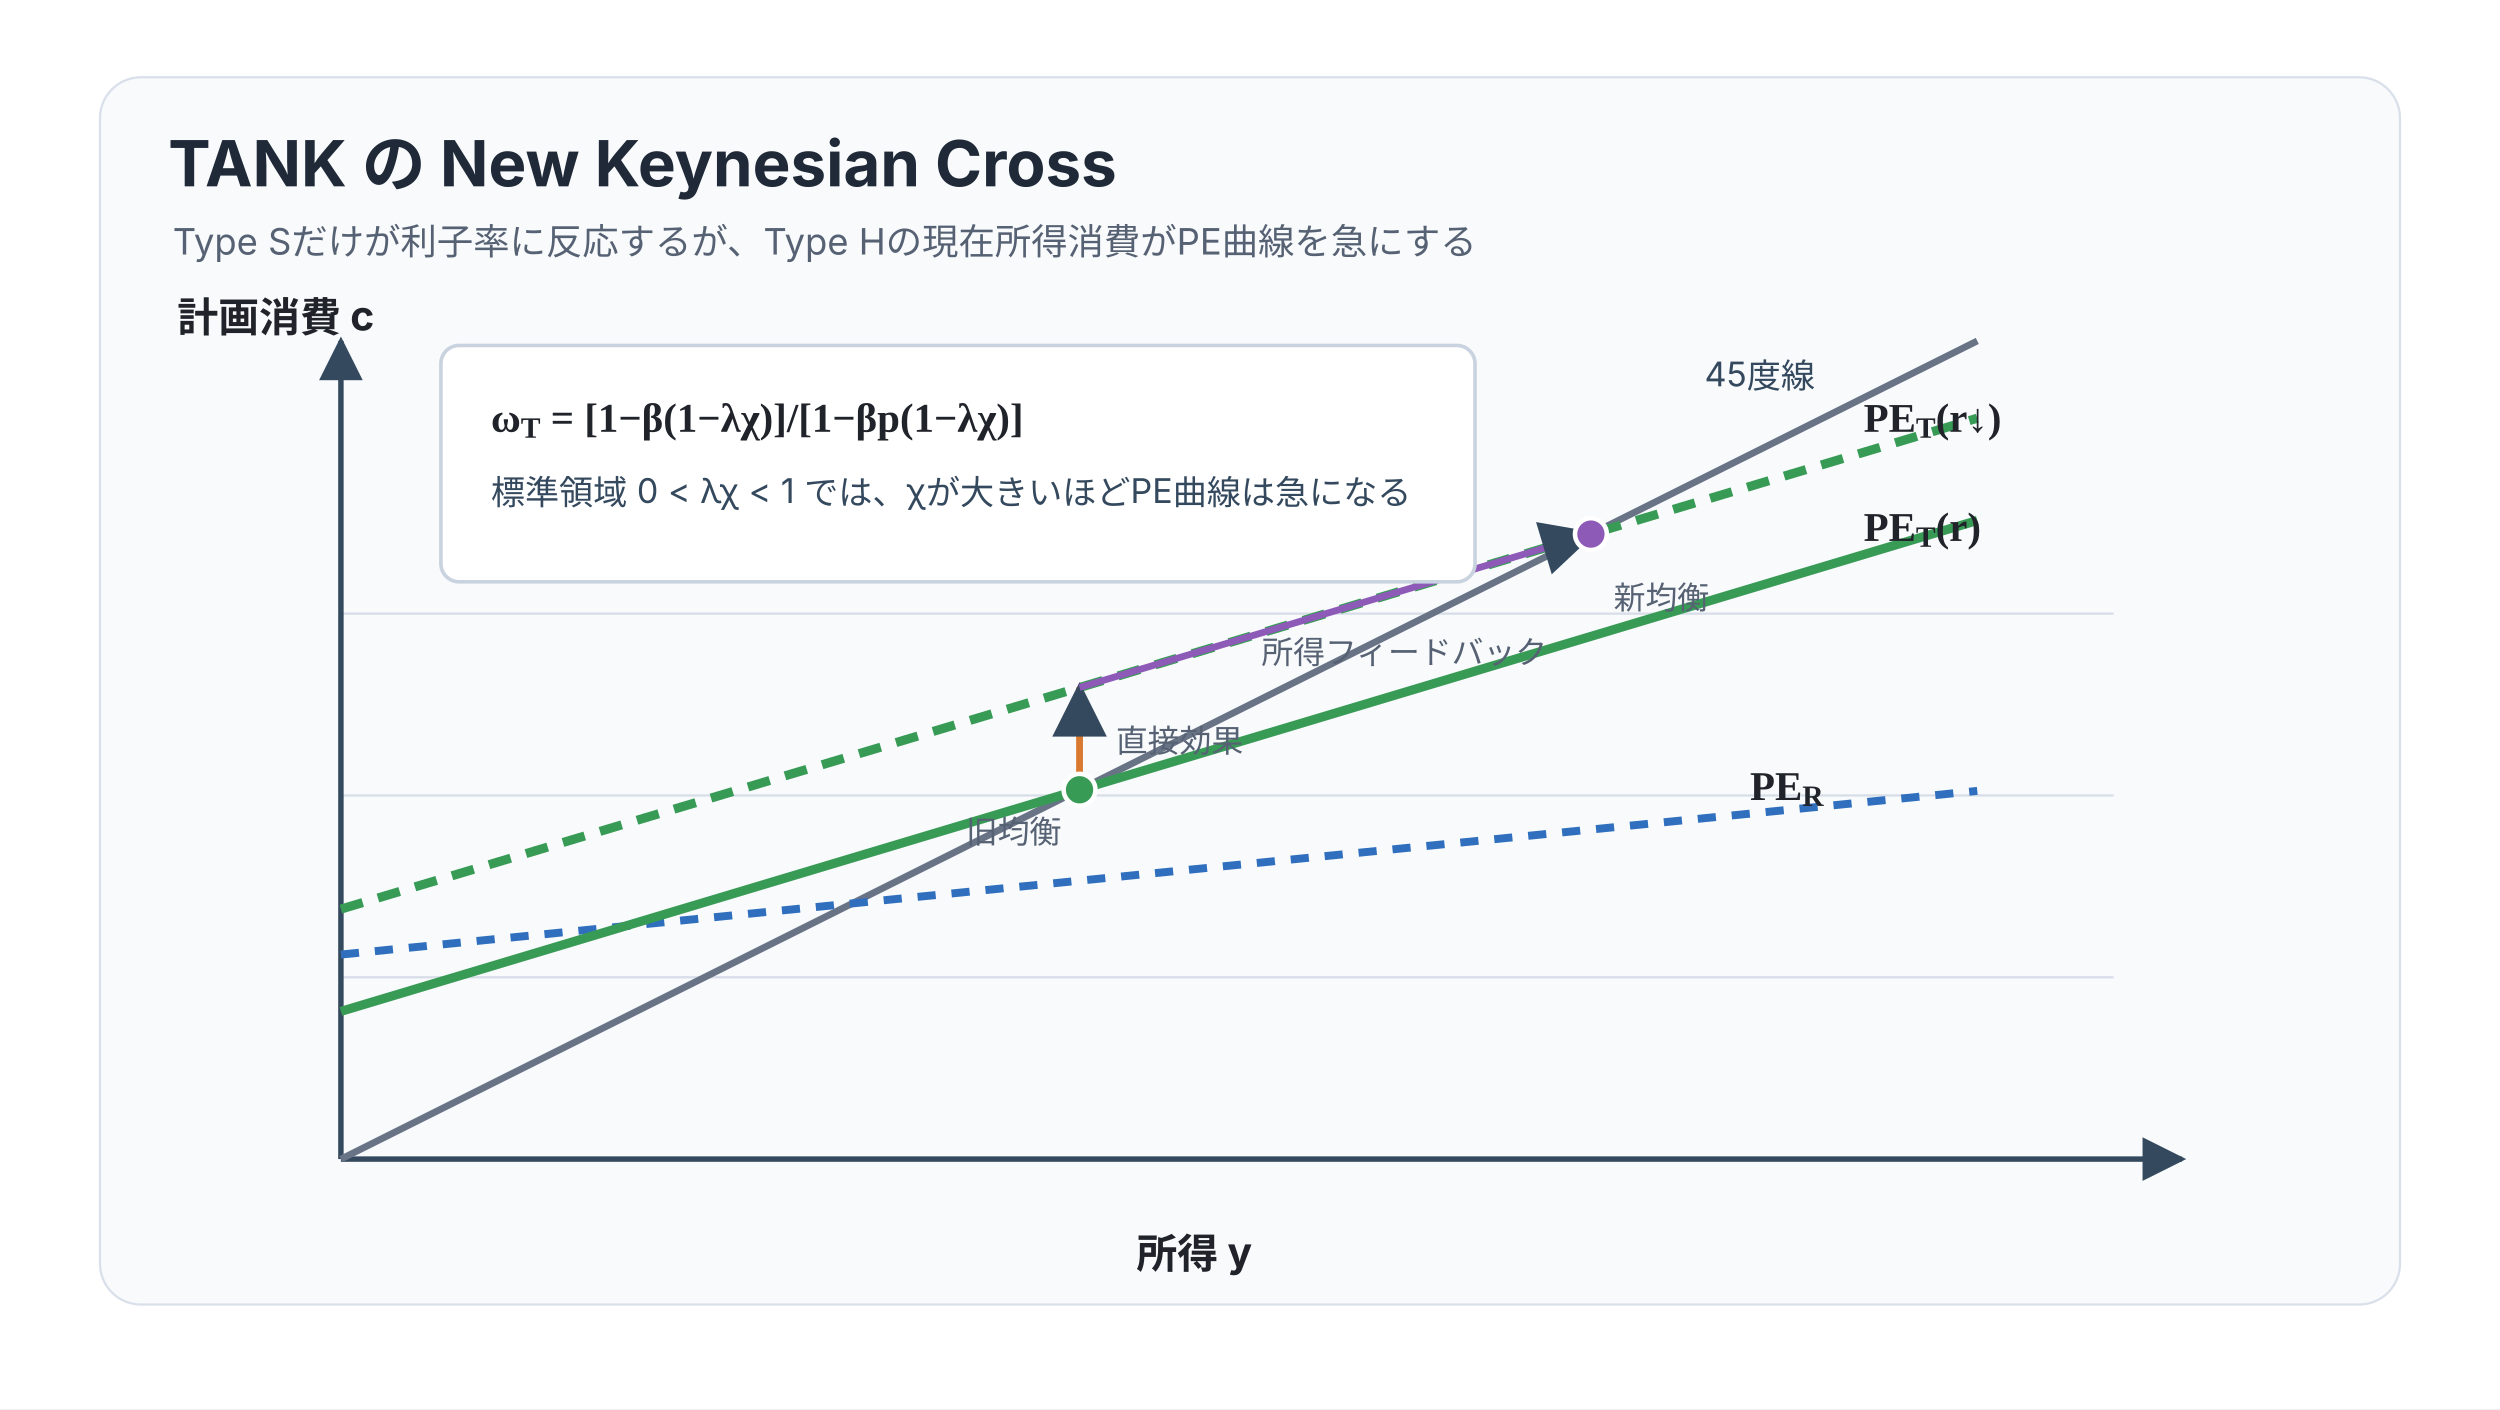
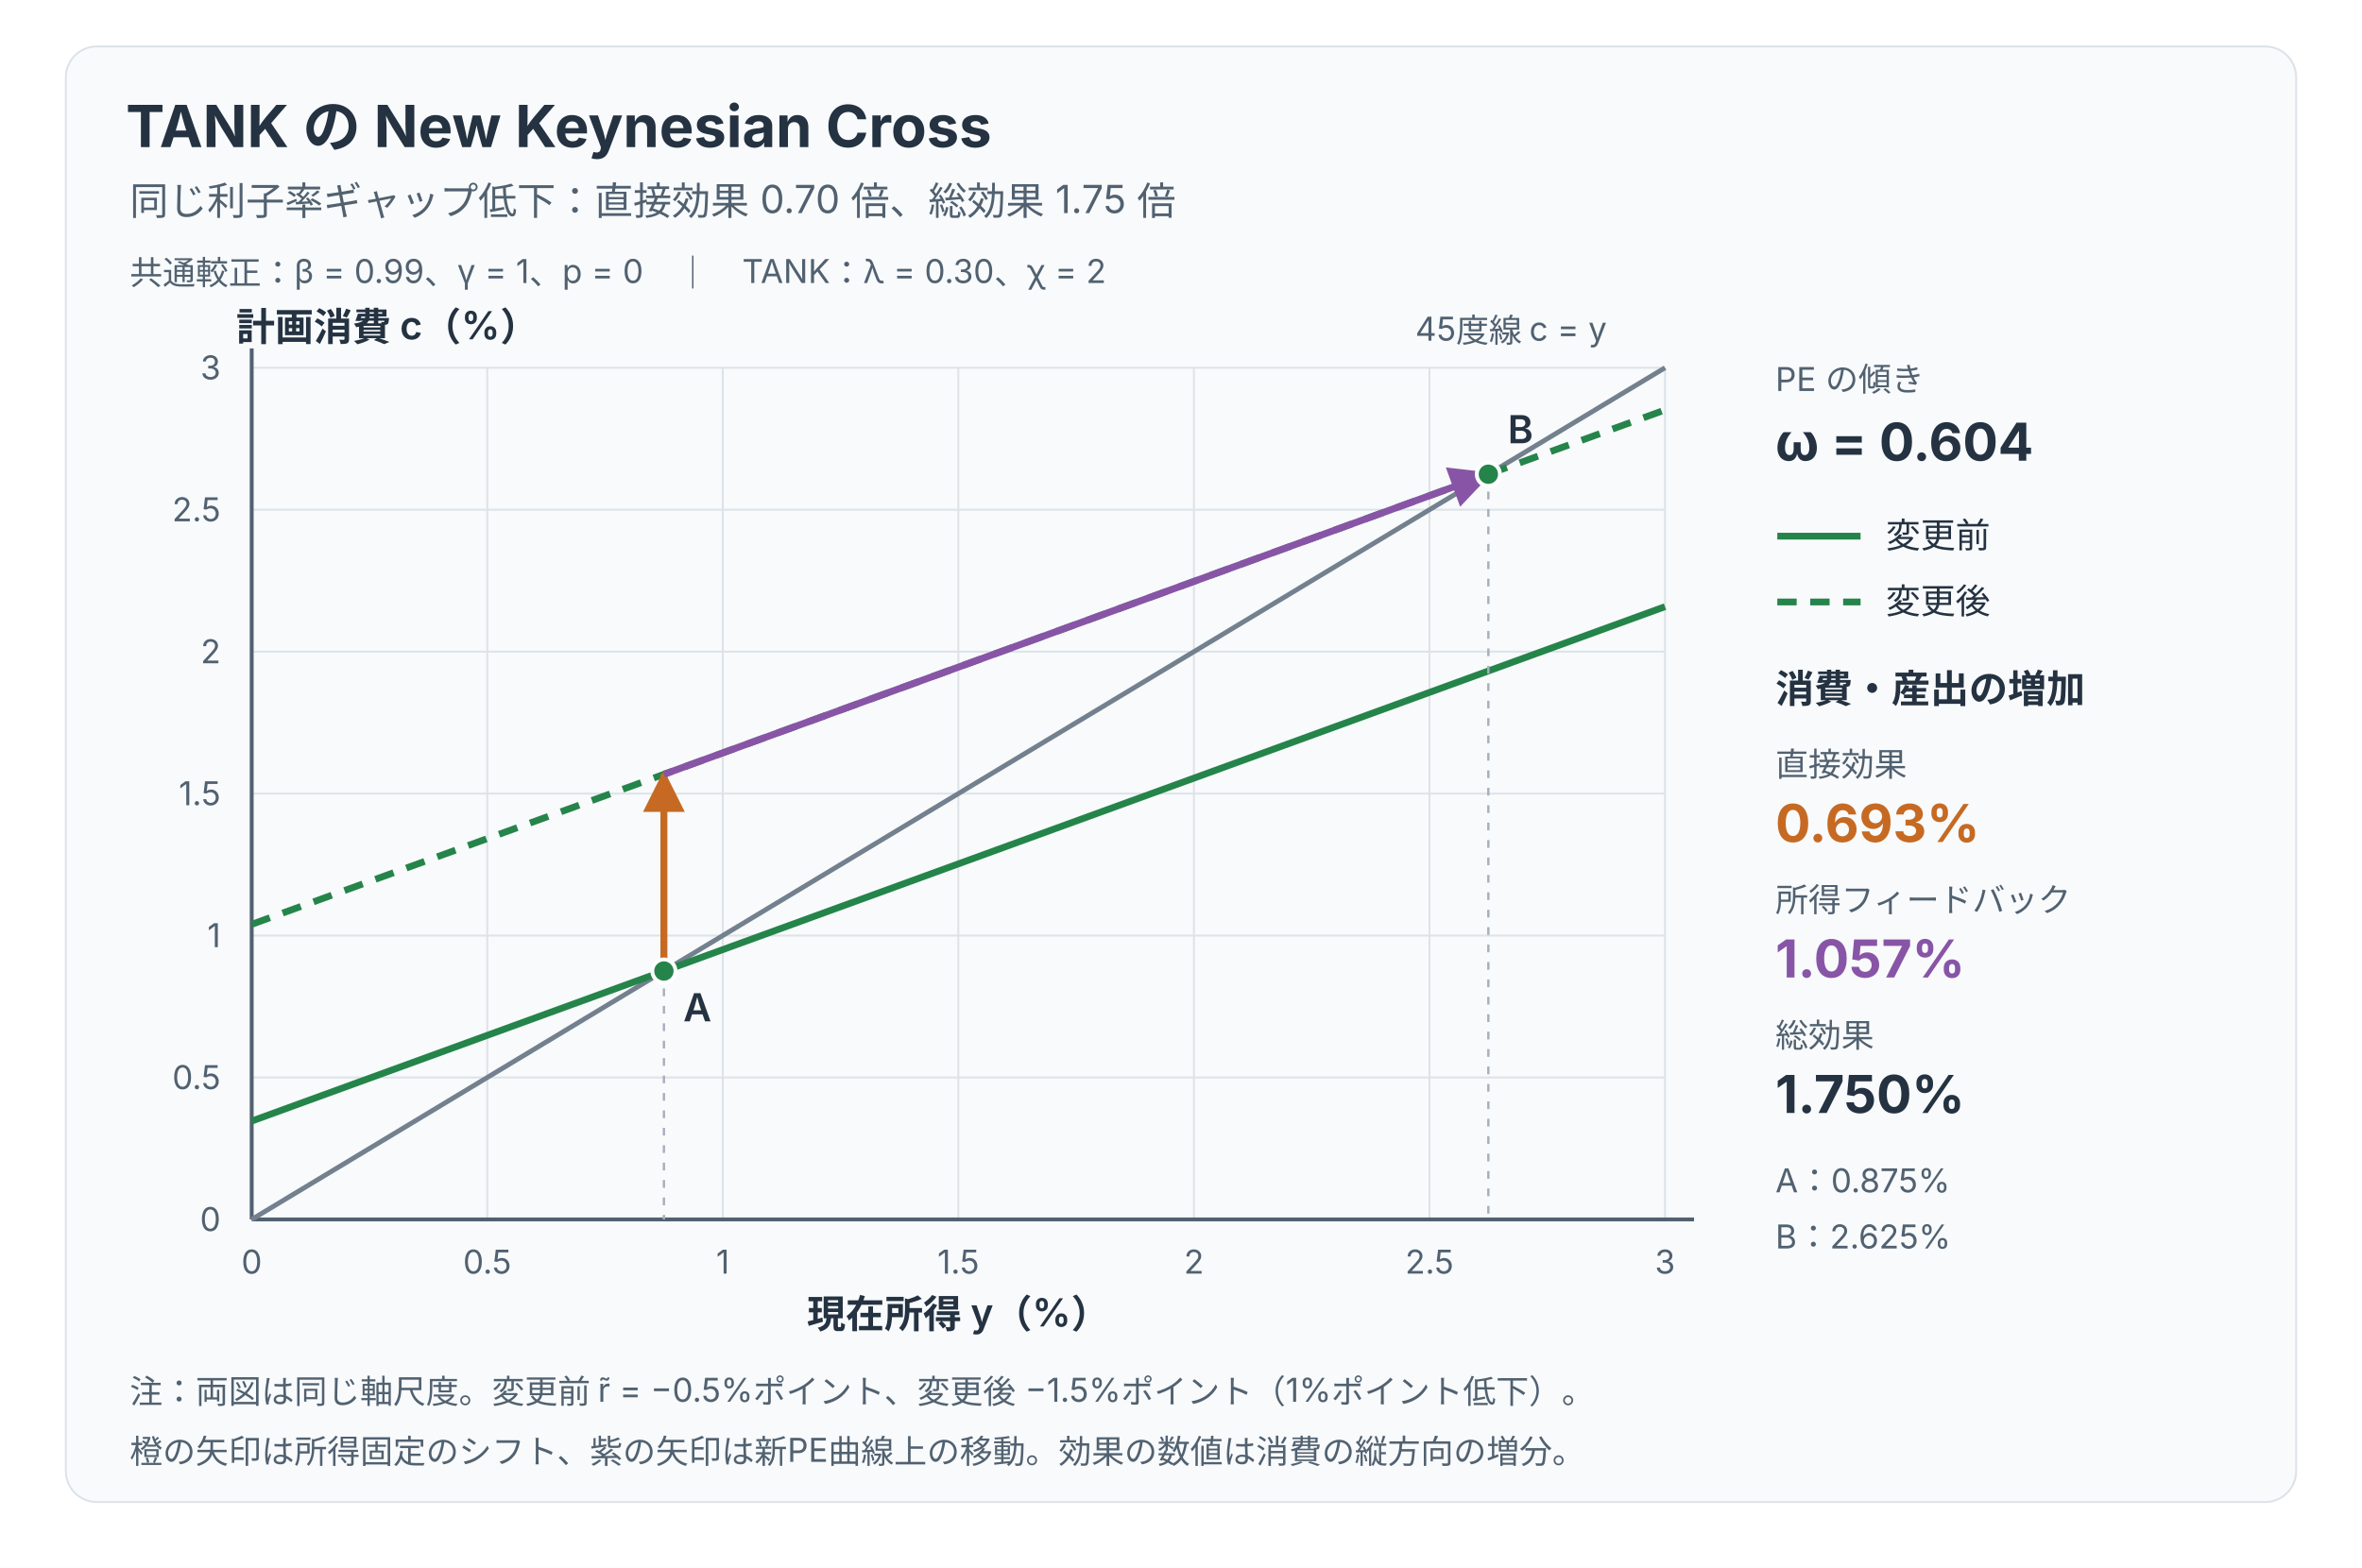
- <svg xmlns="http://www.w3.org/2000/svg" width="1100" height="620" viewBox="0 0 1100 620" role="img" aria-labelledby="title desc">
+ <svg xmlns="http://www.w3.org/2000/svg" width="1220" height="810" viewBox="0 0 1220 810" role="img" aria-labelledby="title desc">
  <defs>
-     <marker id="arrow" viewBox="0 0 10 10" refX="9" refY="5" markerWidth="8" markerHeight="8" orient="auto">
-       <path d="M0 0 L10 5 L0 10 Z" fill="#34495e" />
+     <marker id="arrow" viewBox="0 0 10 10" refX="9" refY="5" markerWidth="6" markerHeight="6" orient="auto">
+       <path d="M0 0 L10 5 L0 10 Z" fill="context-stroke" />
    </marker>
    <style>
-       .title { font: 700 28px -apple-system, BlinkMacSystemFont, "Hiragino Sans", "Noto Sans JP", sans-serif; fill: #1f2937; }
-       .subtitle { font: 400 16px -apple-system, BlinkMacSystemFont, "Hiragino Sans", "Noto Sans JP", sans-serif; fill: #566273; }
-       .axis { stroke: #34495e; stroke-width: 2.4; marker-end: url(#arrow); }
-       .grid { stroke: #d8dee8; stroke-width: 1; }
-       .line45 { stroke: #697386; stroke-width: 3; fill: none; }
-       .peR { stroke: #2f6fbe; stroke-width: 3.5; fill: none; stroke-dasharray: 8 7; }
-       .peT { stroke: #379b55; stroke-width: 4; fill: none; }
-       .peT2 { stroke: #379b55; stroke-width: 4; fill: none; stroke-dasharray: 10 7; }
-       .direct { stroke: #d9792f; stroke-width: 3; fill: none; marker-end: url(#arrow); }
-       .total { stroke: #8d5ab8; stroke-width: 3; fill: none; marker-end: url(#arrow); }
-       .label { font: 700 18px -apple-system, BlinkMacSystemFont, "Hiragino Sans", "Noto Sans JP", sans-serif; fill: #20242a; }
-       .text { font: 400 15px -apple-system, BlinkMacSystemFont, "Hiragino Sans", "Noto Sans JP", sans-serif; fill: #34495e; }
-       .math { font: 600 18px "Times New Roman", serif; fill: #20242a; }
-       .note { font: 400 14px -apple-system, BlinkMacSystemFont, "Hiragino Sans", "Noto Sans JP", sans-serif; fill: #566273; }
-       .box { fill: #ffffff; stroke: #c9d3df; stroke-width: 1.6; rx: 8; }
-     </style>
+ text { font-family: -apple-system, BlinkMacSystemFont, "Hiragino Sans", "Noto Sans JP", sans-serif; fill:#243241; }
+ .title { font-size:30px; font-weight:700; }
+ .subtitle { font-size:20px; fill:#516170; }
+ .label { font-size:20px; font-weight:600; }
+ .text { font-size:18px; }
+ .small { font-size:17px; fill:#516170; }
+ .value { font-size:27px; font-weight:700; }
+ .grid { stroke:#dde3e8; stroke-width:1; }
+ .axis { stroke:#516170; stroke-width:2; }
+ .line45 { stroke:#73808e; stroke-width:2.5; fill:none; }
+ .pe { stroke:#25844a; stroke-width:3.5; fill:none; }
+ .pe2 { stroke:#25844a; stroke-width:3.5; fill:none; stroke-dasharray:10 7; }
+ .direct { stroke:#c66a23; stroke-width:3.6; fill:none; marker-end:url(#arrow); }
+ .feedback { stroke:#8855a6; stroke-width:3.6; fill:none; marker-end:url(#arrow); }
+ .guide { stroke:#a6b0ba; stroke-width:1.2; stroke-dasharray:4 5; }
+ </style>
  </defs>
-   <rect x="0" y="0" width="1100" height="620" fill="#ffffff" />
-   <rect x="44" y="34" width="1012" height="540" rx="18" fill="#f8fafc" stroke="#d9e0ea" />
-   <text class="title" x="74" y="82">TANK の New Keynesian Cross</text>
-   <text class="subtitle" x="76" y="112">Type Sだけが利子率に反応するが、Type Hの現在所得消費がPE曲線を急にする</text>
-   <line class="grid" x1="150" y1="430" x2="930" y2="430" />
-   <line class="grid" x1="150" y1="350" x2="930" y2="350" />
-   <line class="grid" x1="150" y1="270" x2="930" y2="270" />
-   <line class="axis" x1="150" y1="510" x2="960" y2="510" />
-   <line class="axis" x1="150" y1="510" x2="150" y2="150" />
-   <path class="line45" d="M150 510 L870 150" />
-   <path class="peR" d="M150 420 L870 348" />
-   <path class="peT" d="M150 445 L870 229" />
-   <path class="peT2" d="M150 400 L870 184" />
-   <path class="direct" d="M475 347.5 L475 302.5" />
-   <path class="total" d="M475 302.5 L700 235" />
-   <circle cx="475" cy="347.5" r="7" fill="#379b55" stroke="#ffffff" stroke-width="2" />
-   <circle cx="700" cy="235" r="7" fill="#8d5ab8" stroke="#ffffff" stroke-width="2" />
-   <text class="label" x="500" y="558">所得 y</text>
-   <text class="label" x="78" y="146">計画消費 c</text>
-   <text class="text" x="750" y="170">45度線</text>
-   <text class="math" x="820" y="238">PE<tspan baseline-shift="sub" font-size="13">T</tspan>(r)</text>
-   <text class="math" x="820" y="190">PE<tspan baseline-shift="sub" font-size="13">T</tspan>(r↓)</text>
-   <text class="math" x="770" y="352">PE<tspan baseline-shift="sub" font-size="13">R</tspan>
-   </text>
-   <text class="note" x="491" y="331" fill="#d9792f">直接効果</text>
-   <text class="note" x="555" y="292" fill="#8d5ab8">所得フィードバック</text>
-   <text class="note" x="425" y="371">旧均衡</text>
-   <text class="note" x="710" y="268">新均衡</text>
-   <rect class="box" x="194" y="152" width="455" height="104" />
-   <text class="math" x="216" y="190">ω<tspan baseline-shift="sub" font-size="13">T</tspan> = [1−β(1−λχ)]/[1−βp(1−λχ)]</text>
-   <text class="text" x="216" y="222">標準領域 0 &lt; λχ &lt; 1 では、χが大きいほどPE曲線は急になる</text>
+   <rect width="1220" height="810" fill="white" />
+   <rect x="34" y="24" width="1152" height="752" rx="16" fill="#f8fafc" stroke="#dce3e8" />
+   <text class="title" x="65" y="76">TANK の New Keynesian Cross</text>
+   <text class="subtitle" x="67" y="111">同じ利子率ギャップ低下：直接効果 0.70 倍、総効果 1.75 倍</text>
+   <text class="small" x="67" y="147">共通較正：β = 0.99、γ = 1、p = 0　｜　TANK：λ = 0.30、χ = 2</text>
+   <line class="grid" x1="130.0" y1="630" x2="860.0" y2="630" />
+   <line class="grid" x1="130" y1="190.0" x2="130" y2="630.0" />
+   <text class="small" x="114" y="636" text-anchor="end">0</text>
+   <text class="small" x="130" y="658" text-anchor="middle">0</text>
+   <line class="grid" x1="130.0" y1="556.667" x2="860.0" y2="556.667" />
+   <line class="grid" x1="251.667" y1="190.0" x2="251.667" y2="630.0" />
+   <text class="small" x="114" y="562.667" text-anchor="end">0.5</text>
+   <text class="small" x="251.667" y="658" text-anchor="middle">0.5</text>
+   <line class="grid" x1="130.0" y1="483.333" x2="860.0" y2="483.333" />
+   <line class="grid" x1="373.333" y1="190.0" x2="373.333" y2="630.0" />
+   <text class="small" x="114" y="489.333" text-anchor="end">1</text>
+   <text class="small" x="373.333" y="658" text-anchor="middle">1</text>
+   <line class="grid" x1="130.0" y1="410" x2="860.0" y2="410" />
+   <line class="grid" x1="495" y1="190.0" x2="495" y2="630.0" />
+   <text class="small" x="114" y="416" text-anchor="end">1.5</text>
+   <text class="small" x="495" y="658" text-anchor="middle">1.5</text>
+   <line class="grid" x1="130.0" y1="336.667" x2="860.0" y2="336.667" />
+   <line class="grid" x1="616.667" y1="190.0" x2="616.667" y2="630.0" />
+   <text class="small" x="114" y="342.667" text-anchor="end">2</text>
+   <text class="small" x="616.667" y="658" text-anchor="middle">2</text>
+   <line class="grid" x1="130.0" y1="263.333" x2="860.0" y2="263.333" />
+   <line class="grid" x1="738.333" y1="190.0" x2="738.333" y2="630.0" />
+   <text class="small" x="114" y="269.333" text-anchor="end">2.5</text>
+   <text class="small" x="738.333" y="658" text-anchor="middle">2.5</text>
+   <line class="grid" x1="130.0" y1="190" x2="860.0" y2="190" />
+   <line class="grid" x1="860" y1="190.0" x2="860" y2="630.0" />
+   <text class="small" x="114" y="196" text-anchor="end">3</text>
+   <text class="small" x="860" y="658" text-anchor="middle">3</text>
+   <path class="axis" d="M130 630 L875 630" />
+   <path class="axis" d="M130 630 L130 180" />
+   <text class="label" x="122" y="176">計画消費 c（%）</text>
+   <text class="label" x="495" y="686" text-anchor="middle">現在所得 y（%）</text>
+   <path class="line45" d="M130 630 L860 190" />
+   <text class="small" x="731" y="176">45度線 c = y</text>
+   <path class="pe" d="M130 579.18 L860 313.42" />
+   <path class="pe2" d="M130 477.54 L860 211.78" />
+   <path class="direct" d="M342.917 501.667 L342.917 400.027" />
+   <path class="feedback" d="M342.917 400.027 L768.75 245" />
+   <path class="guide" d="M342.917 501.667 L342.917 630" />
+   <circle cx="342.917" cy="501.667" r="6" fill="#25844a" stroke="white" stroke-width="2" />
+   <text class="label" x="352.917" y="527.667">A</text>
+   <path class="guide" d="M768.75 245 L768.75 630" />
+   <circle cx="768.75" cy="245" r="6" fill="#25844a" stroke="white" stroke-width="2" />
+   <text class="label" x="778.75" y="229">B</text>
+   <text class="small" x="917" y="202">PE の傾き</text>
+   <text class="value" x="917" y="238">ω = 0.604</text>
+   <path class="pe legend" d="M918 277 L961 277" />
+   <text class="text" x="974" y="283">変更前</text>
+   <path class="pe2 legend" d="M918 311 L961 311" />
+   <text class="text" x="974" y="317">変更後</text>
+   <text class="label" x="917" y="363">消費・産出の増加</text>
+   <text class="small" x="917" y="401">直接効果</text>
+   <text class="value" x="917" y="435" style="fill:#c66a23">0.693%</text>
+   <text class="small" x="917" y="471">所得フィードバック</text>
+   <text class="value" x="917" y="505" style="fill:#8855a6">1.057%</text>
+   <text class="small" x="917" y="541">総効果</text>
+   <text class="value" x="917" y="575">1.750%</text>
+   <text class="small" x="917" y="616">A：0.875%</text>
+   <text class="small" x="917" y="645">B：2.625%</text>
+   <text class="small" x="67" y="725">注：両図は同じ軸尺度。変更前 r̃ = −0.5%ポイント、変更後 −1.5%ポイント（1%ポイント低下）。</text>
+   <text class="small" x="67" y="756">橙の矢印は所得固定のシフト、紫の矢印は新PE曲線上の移動。効果の数値は消費の縦方向の増分。</text>
</svg>
